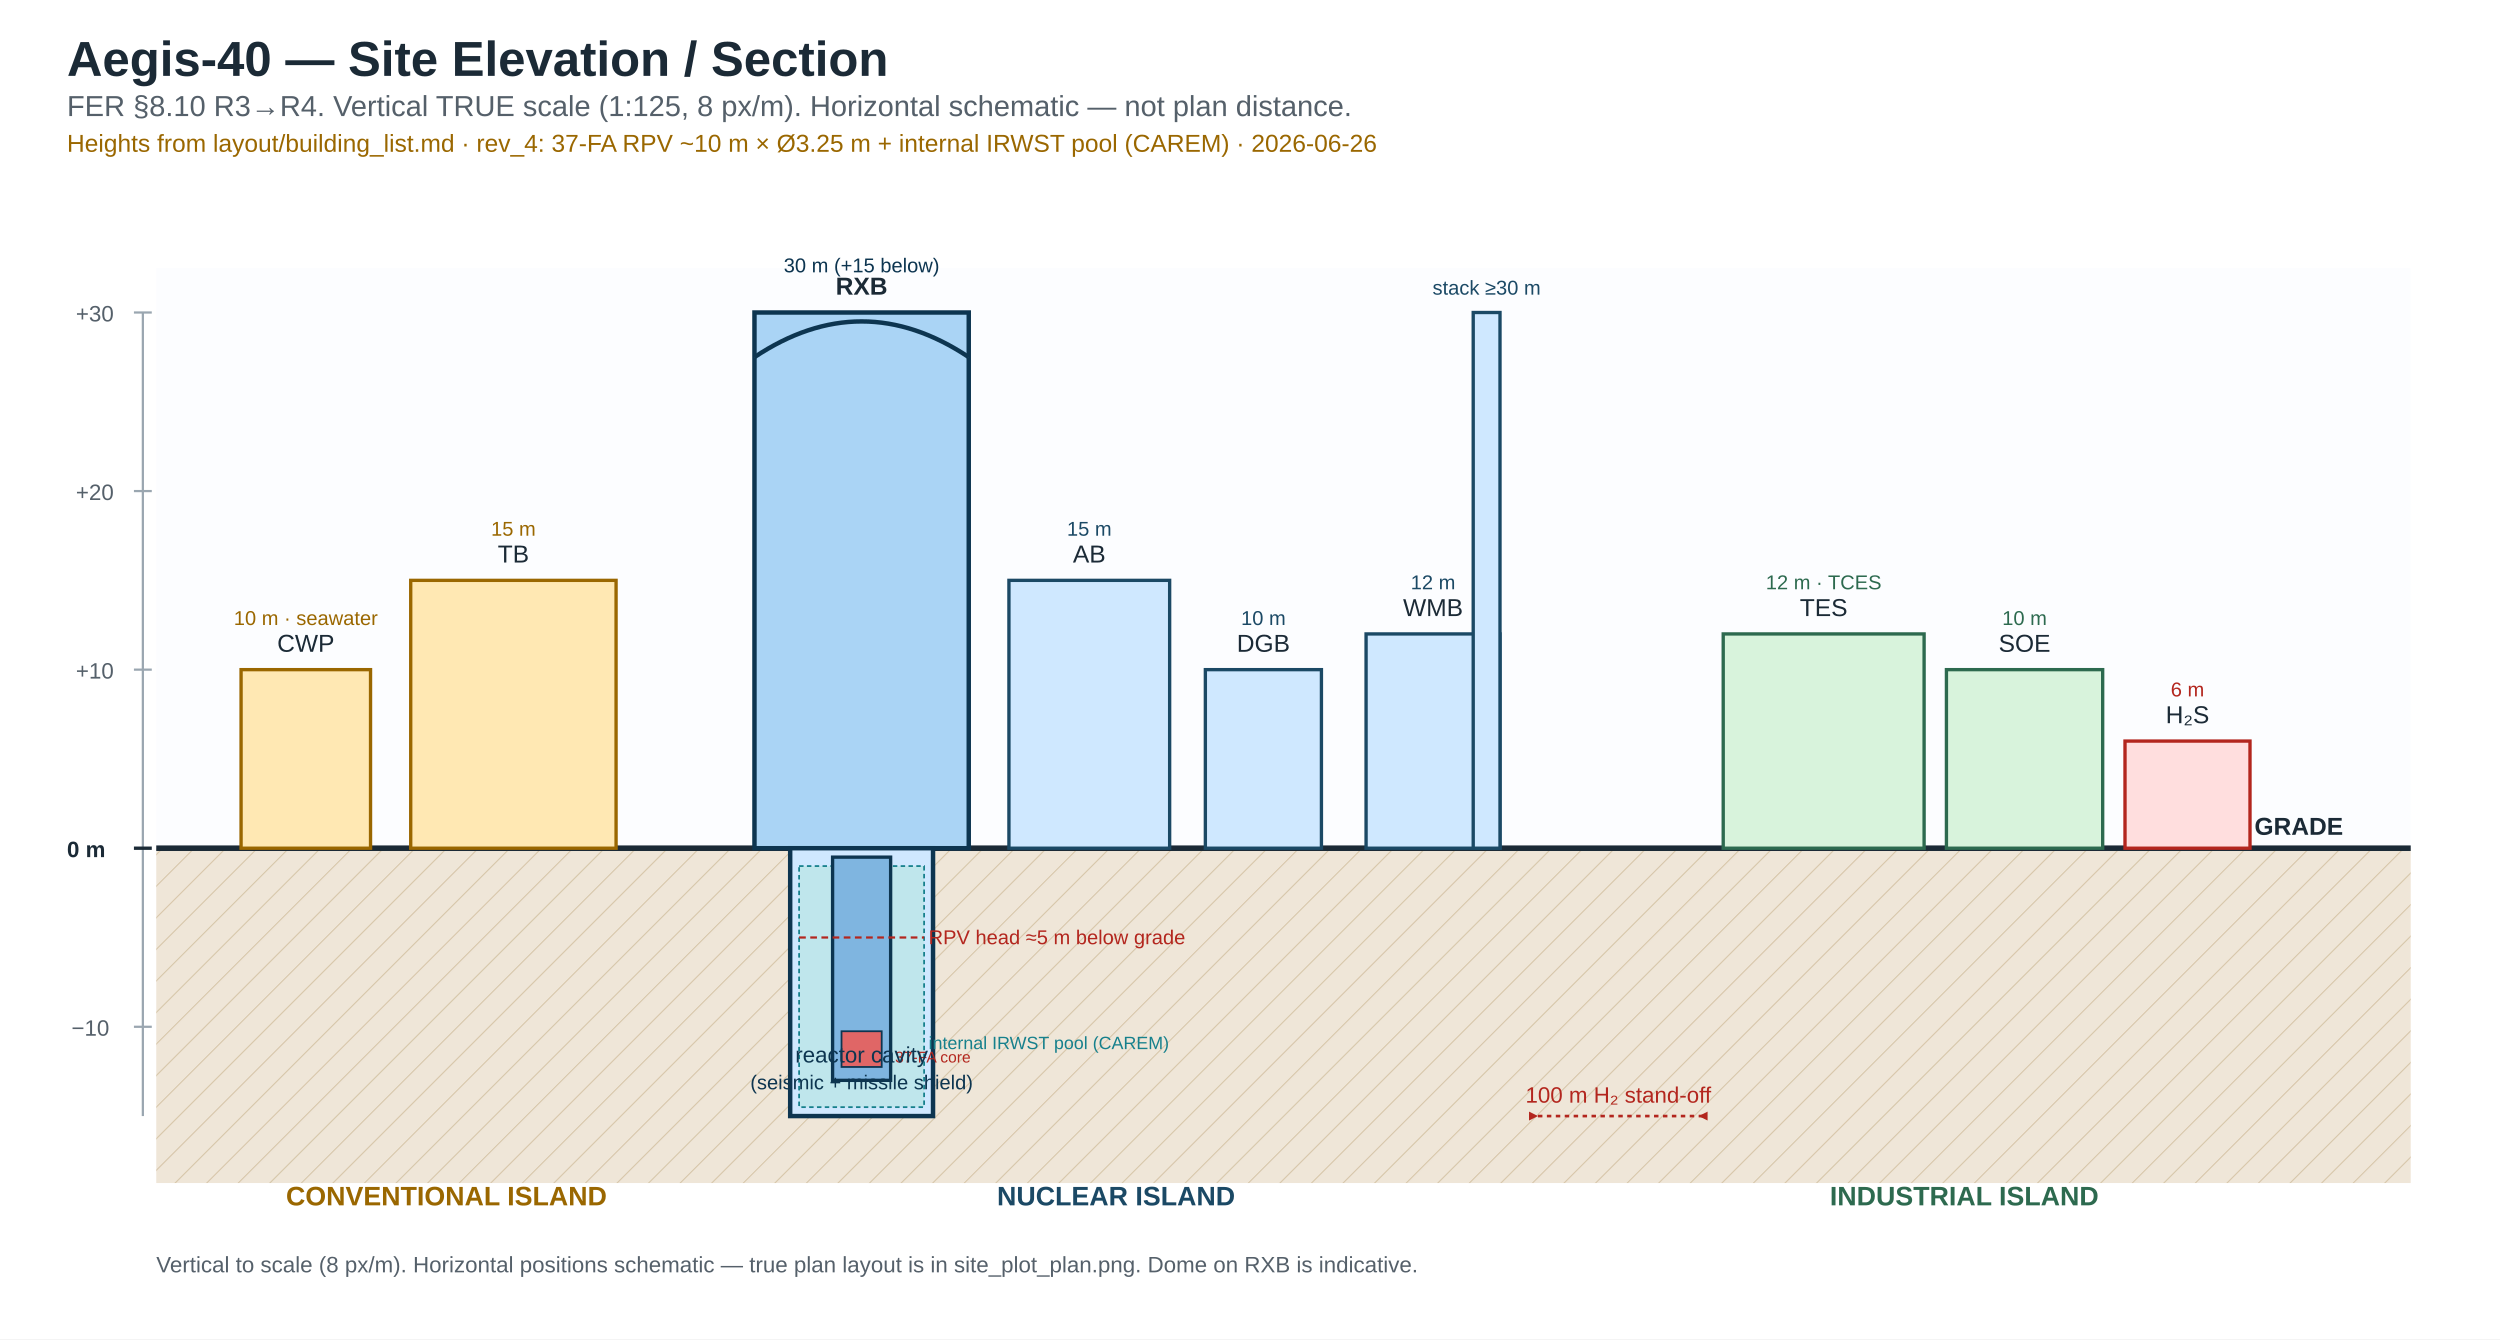
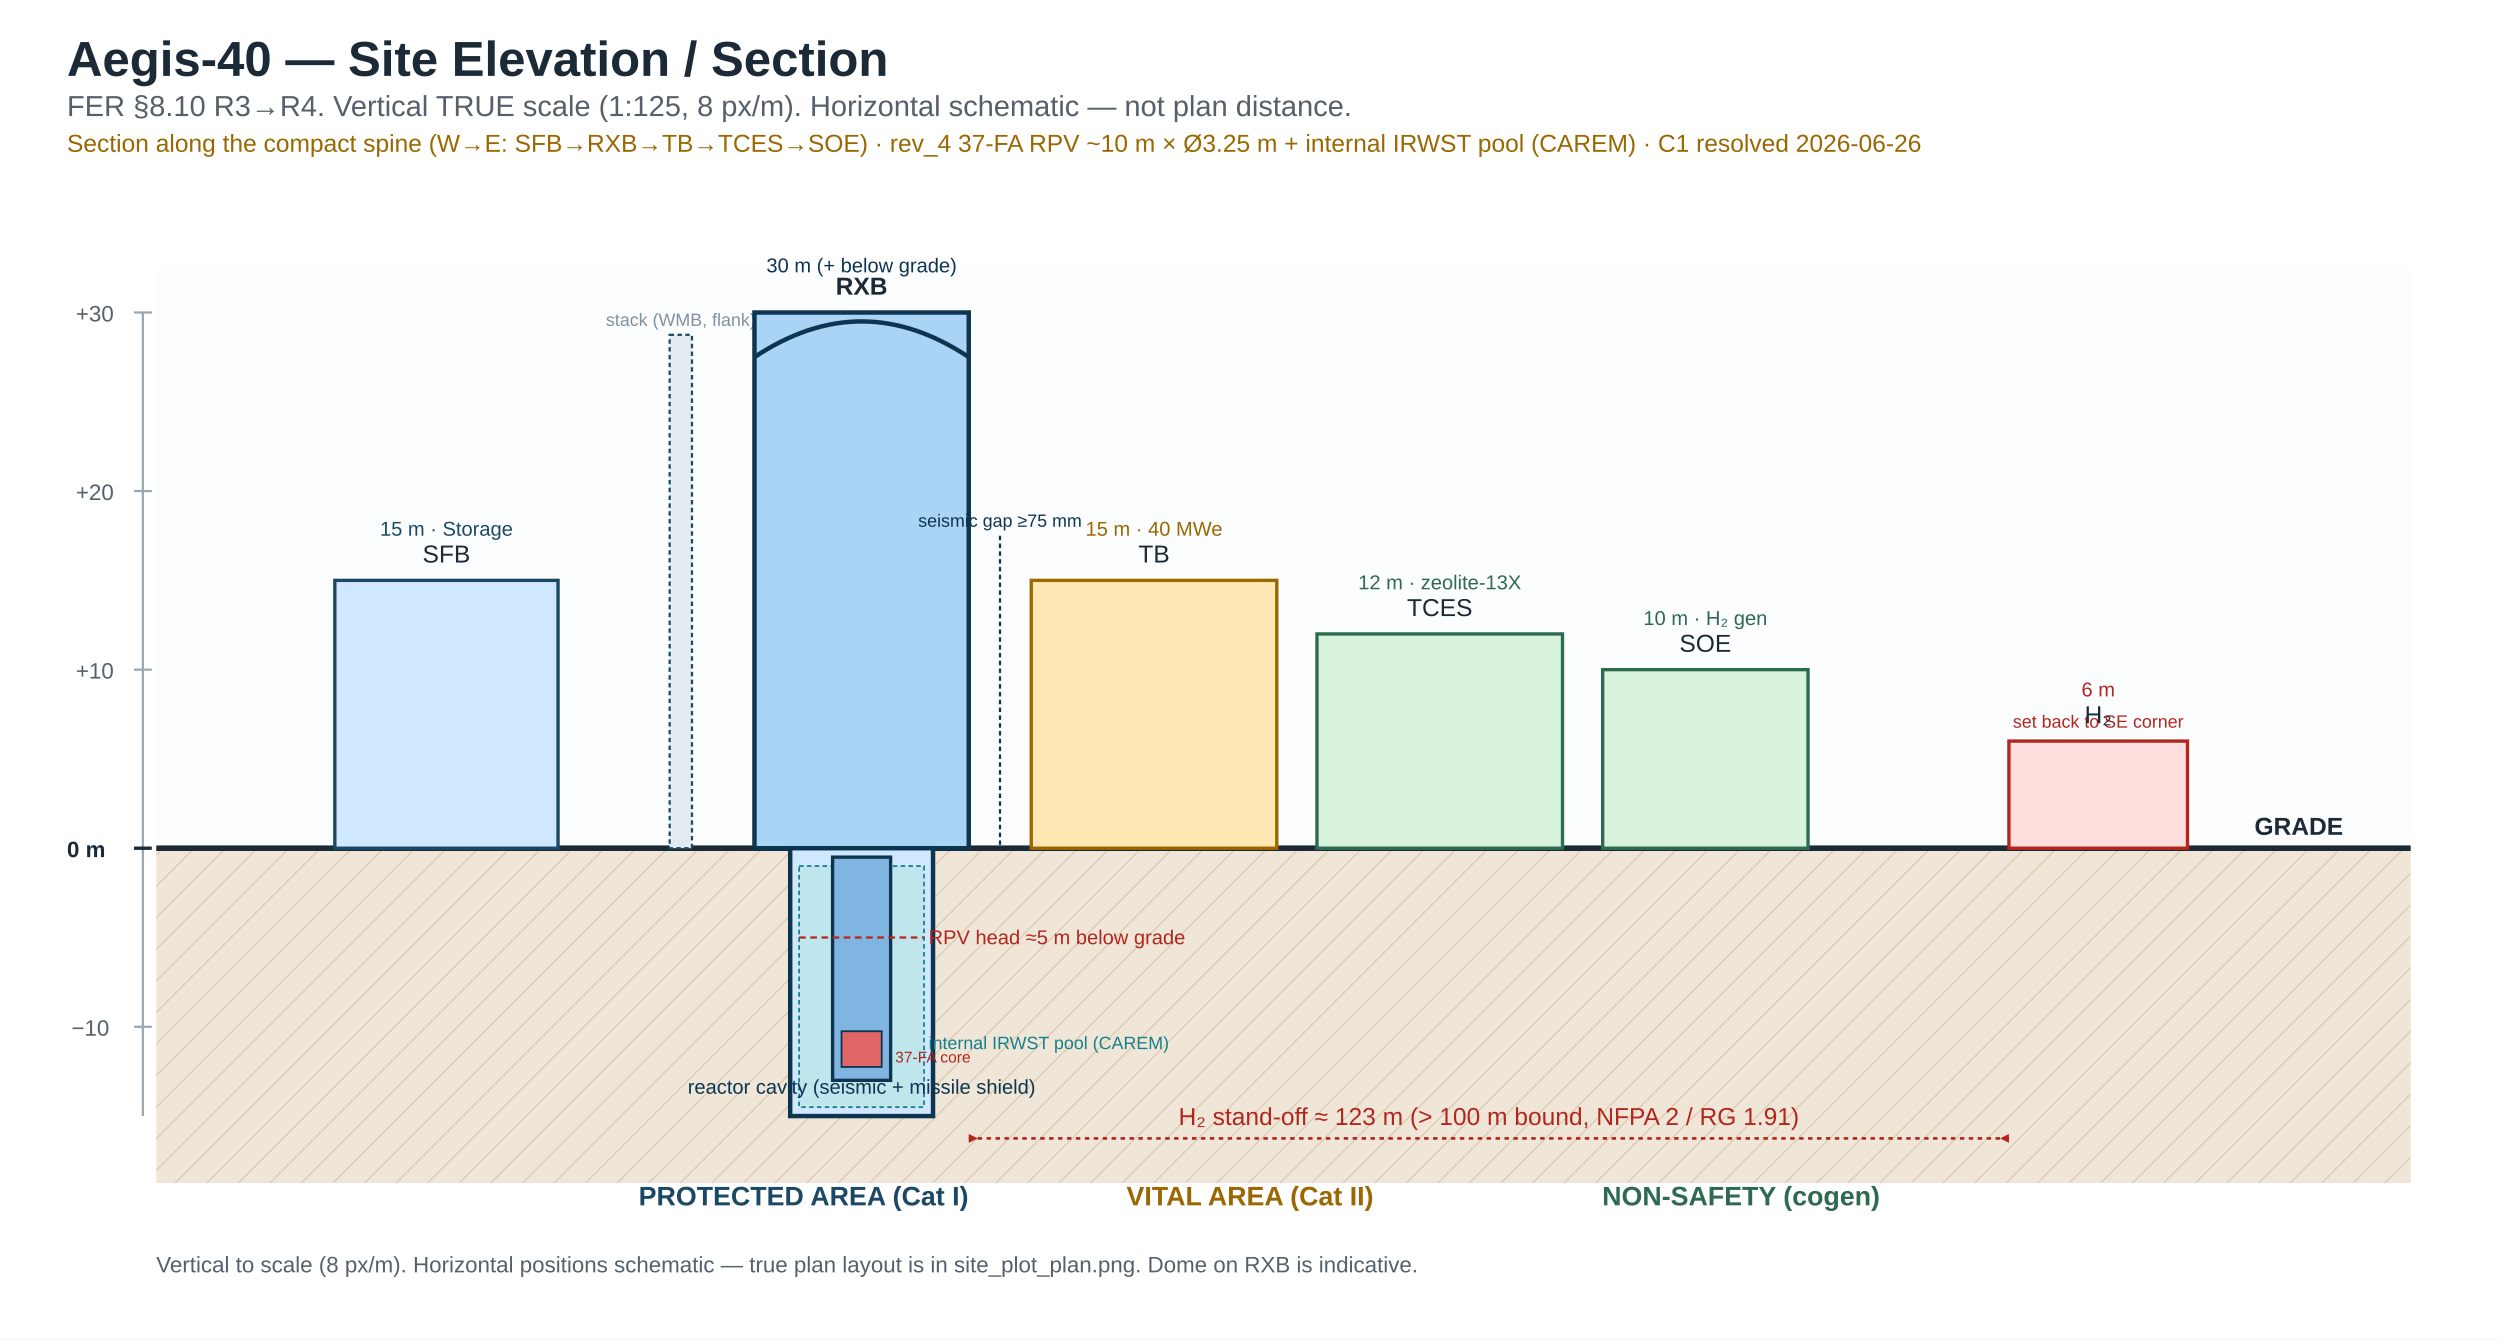
<svg xmlns="http://www.w3.org/2000/svg" width="1120" height="600" viewBox="0 0 1120 600" font-family="Arial, Helvetica, sans-serif">
  <rect width="1120" height="600" fill="white" />
  <text x="30" y="34" font-size="22" font-weight="bold" fill="#1b2a36">Aegis-40 — Site Elevation / Section</text>
  <text x="30" y="52" font-size="13" fill="#55606a">FER §8.10 R3→R4. Vertical TRUE scale (1:125, 8 px/m). Horizontal schematic — not plan distance.</text>
-   <text x="30" y="68" font-size="11" fill="#9a6700">Heights from layout/building_list.md · rev_4: 37-FA RPV ~10 m × Ø3.25 m + internal IRWST pool (CAREM) · 2026-06-26</text>
+   <text x="30" y="68" font-size="11" fill="#9a6700">Section along the compact spine (W→E: SFB→RXB→TB→TCES→SOE) · rev_4 37-FA RPV ~10 m × Ø3.25 m + internal IRWST pool (CAREM) · C1 resolved 2026-06-26</text>
  <rect x="70" y="120" width="1010" height="260" fill="#fcfdff" />
  <rect x="70" y="380" width="1010" height="150" fill="#efe6d8" />
  <defs>
    <pattern id="soil" width="10" height="10" patternUnits="userSpaceOnUse" patternTransform="rotate(45)">
      <line x1="0" y1="0" x2="0" y2="10" stroke="#c9b48f" stroke-width="1" />
    </pattern>
  </defs>
  <rect x="70" y="380" width="1010" height="150" fill="url(#soil)" opacity="0.6" />
  <g font-size="10" fill="#55606a">
    <line x1="64" y1="140" x2="64" y2="500" stroke="#9aa6b0" stroke-width="1" />
    <line x1="60" y1="140" x2="68" y2="140" stroke="#9aa6b0" />
    <text x="34" y="144">+30</text>
    <line x1="60" y1="220" x2="68" y2="220" stroke="#9aa6b0" />
    <text x="34" y="224">+20</text>
    <line x1="60" y1="300" x2="68" y2="300" stroke="#9aa6b0" />
    <text x="34" y="304">+10</text>
    <line x1="60" y1="380" x2="68" y2="380" stroke="#1b2a36" stroke-width="1.5" />
    <text x="30" y="384" font-weight="bold" fill="#1b2a36">0 m</text>
    <line x1="60" y1="460" x2="68" y2="460" stroke="#9aa6b0" />
    <text x="32" y="464">−10</text>
  </g>
  <line x1="70" y1="380" x2="1080" y2="380" stroke="#1b2a36" stroke-width="2.5" />
  <text x="1010" y="374" font-size="11" font-weight="bold" fill="#1b2a36">GRADE</text>
-   <g fill="#ffe8b3" stroke="#9a6700" stroke-width="1.5">
-     <rect x="108" y="300" width="58" height="80" />
-     <rect x="184" y="260" width="92" height="120" />
-   </g>
-   <g fill="#cfe8ff" stroke="#1b4965" stroke-width="1.5">
-     <rect x="452" y="260" width="72" height="120" />
-     <rect x="540" y="300" width="52" height="80" />
-     <rect x="612" y="284" width="60" height="96" />
-   </g>
+   <rect x="150" y="260" width="100" height="120" fill="#cfe8ff" stroke="#1b4965" stroke-width="1.5" />
+   <rect x="300" y="150" width="10" height="230" fill="#e3ecf3" stroke="#1b4965" stroke-width="1" stroke-dasharray="2 1.5" />
+   <text x="305" y="146" font-size="8" fill="#8090a0" text-anchor="middle">stack (WMB, flank)</text>
  <rect x="338" y="140" width="96" height="240" fill="#aad4f5" stroke="#0d3550" stroke-width="2" />
  <rect x="354" y="380" width="64" height="120" fill="#cfe8ff" stroke="#0d3550" stroke-width="2" />
  <path d="M338,160 Q386,128 434,160" fill="#aad4f5" stroke="#0d3550" stroke-width="2" />
  <rect x="358" y="388" width="56" height="108" fill="#bfe6ec" stroke="#16808c" stroke-width="0.8" stroke-dasharray="2 1.5" />
  <text x="416" y="470" font-size="8" fill="#16808c">internal IRWST pool (CAREM)</text>
  <rect x="373" y="384" width="26" height="100" fill="#7fb5e0" stroke="#0d3550" stroke-width="1.5" />
  <rect x="377" y="462" width="18" height="16" fill="#e06666" stroke="#0d3550" stroke-width="0.8" />
  <text x="401" y="476" font-size="7" fill="#b3261e">37-FA core</text>
  <line x1="358" y1="420" x2="414" y2="420" stroke="#b3261e" stroke-width="1" stroke-dasharray="3 2" />
  <text x="416" y="423" font-size="9" fill="#b3261e">RPV head ≈5 m below grade</text>
-   <rect x="660" y="140" width="12" height="240" fill="#cfe8ff" stroke="#1b4965" stroke-width="1.5" />
-   <g fill="#d8f3dc" stroke="#2d6a4f" stroke-width="1.5">
-     <rect x="772" y="284" width="90" height="96" />
-     <rect x="872" y="300" width="70" height="80" />
+   <line x1="448" y1="240" x2="448" y2="380" stroke="#0d3550" stroke-width="1" stroke-dasharray="2 1.5" />
+   <text x="448" y="236" font-size="8" fill="#0d3550" text-anchor="middle">seismic gap ≥75 mm</text>
+   <rect x="462" y="260" width="110" height="120" fill="#ffe8b3" stroke="#9a6700" stroke-width="1.5" />
+   <rect x="590" y="284" width="110" height="96" fill="#d8f3dc" stroke="#2d6a4f" stroke-width="1.5" />
+   <rect x="718" y="300" width="92" height="80" fill="#d8f3dc" stroke="#2d6a4f" stroke-width="1.5" />
+   <rect x="900" y="332" width="80" height="48" fill="#ffdede" stroke="#b3261e" stroke-width="1.5" />
+   <text x="940" y="326" font-size="8" fill="#b3261e" text-anchor="middle">set back to SE corner</text>
+   <line x1="434" y1="510" x2="900" y2="510" stroke="#b3261e" stroke-width="1.2" stroke-dasharray="2 2" />
+   <path d="M434,508 l4,2 l-4,2 M900,508 l-4,2 l4,2" fill="#b3261e" />
+   <text x="667" y="504" font-size="11" fill="#b3261e" text-anchor="middle">H₂ stand-off ≈ 123 m (&gt; 100 m bound, NFPA 2 / RG 1.91)</text>
+   <g font-size="11" fill="#1b2a36" text-anchor="middle">
+     <text x="200" y="252">SFB</text>
+     <text x="200" y="240" font-size="9" fill="#1b4965">15 m · Storage</text>
+     <text x="386" y="132" font-weight="bold">RXB</text>
+     <text x="386" y="122" font-size="9" fill="#0d3550">30 m (+ below grade)</text>
+     <text x="517" y="252">TB</text>
+     <text x="517" y="240" font-size="9" fill="#9a6700">15 m · 40 MWe</text>
+     <text x="645" y="276">TCES</text>
+     <text x="645" y="264" font-size="9" fill="#2d6a4f">12 m · zeolite-13X</text>
+     <text x="764" y="292">SOE</text>
+     <text x="764" y="280" font-size="9" fill="#2d6a4f">10 m · H₂ gen</text>
+     <text x="940" y="324">H₂</text>
+     <text x="940" y="312" font-size="9" fill="#b3261e">6 m</text>
  </g>
-   <rect x="952" y="332" width="56" height="48" fill="#ffdede" stroke="#b3261e" stroke-width="1.5" />
-   <line x1="685" y1="500" x2="765" y2="500" stroke="#b3261e" stroke-width="1.2" stroke-dasharray="2 2" />
-   <path d="M685,498 l4,2 l-4,2 M765,498 l-4,2 l4,2" fill="#b3261e" />
-   <text x="725" y="494" font-size="10" fill="#b3261e" text-anchor="middle">100 m H₂ stand-off</text>
-   <g font-size="11" fill="#1b2a36" text-anchor="middle">
-     <text x="137" y="292">CWP</text>
-     <text x="137" y="280" font-size="9" fill="#9a6700">10 m · seawater</text>
-     <text x="230" y="252">TB</text>
-     <text x="230" y="240" font-size="9" fill="#9a6700">15 m</text>
-     <text x="386" y="132" font-weight="bold">RXB</text>
-     <text x="386" y="122" font-size="9" fill="#0d3550">30 m (+15 below)</text>
-     <text x="488" y="252">AB</text>
-     <text x="488" y="240" font-size="9" fill="#1b4965">15 m</text>
-     <text x="566" y="292">DGB</text>
-     <text x="566" y="280" font-size="9" fill="#1b4965">10 m</text>
-     <text x="642" y="276">WMB</text>
-     <text x="642" y="264" font-size="9" fill="#1b4965">12 m</text>
-     <text x="666" y="132" font-size="9" fill="#1b4965">stack ≥30 m</text>
-     <text x="817" y="276">TES</text>
-     <text x="817" y="264" font-size="9" fill="#2d6a4f">12 m · TCES</text>
-     <text x="907" y="292">SOE</text>
-     <text x="907" y="280" font-size="9" fill="#2d6a4f">10 m</text>
-     <text x="980" y="324">H₂S</text>
-     <text x="980" y="312" font-size="9" fill="#b3261e">6 m</text>
-   </g>
-   <text x="386" y="476" font-size="10" fill="#0d3550" text-anchor="middle">reactor cavity</text>
-   <text x="386" y="488" font-size="9" fill="#0d3550" text-anchor="middle">(seismic + missile shield)</text>
+   <text x="386" y="490" font-size="9" fill="#0d3550" text-anchor="middle">reactor cavity (seismic + missile shield)</text>
  <g font-size="12" font-weight="bold">
-     <text x="200" y="540" fill="#9a6700" text-anchor="middle">CONVENTIONAL ISLAND</text>
-     <text x="500" y="540" fill="#1b4965" text-anchor="middle">NUCLEAR ISLAND</text>
-     <text x="880" y="540" fill="#2d6a4f" text-anchor="middle">INDUSTRIAL ISLAND</text>
+     <text x="360" y="540" fill="#1b4965" text-anchor="middle">PROTECTED AREA (Cat I)</text>
+     <text x="560" y="540" fill="#9a6700" text-anchor="middle">VITAL AREA (Cat II)</text>
+     <text x="780" y="540" fill="#2d6a4f" text-anchor="middle">NON-SAFETY (cogen)</text>
  </g>
  <g transform="translate(70,556)">
    <text x="0" y="14" font-size="10" fill="#55606a">Vertical to scale (8 px/m). Horizontal positions schematic — true plan layout is in site_plot_plan.png. Dome on RXB is indicative.</text>
  </g>
</svg>
